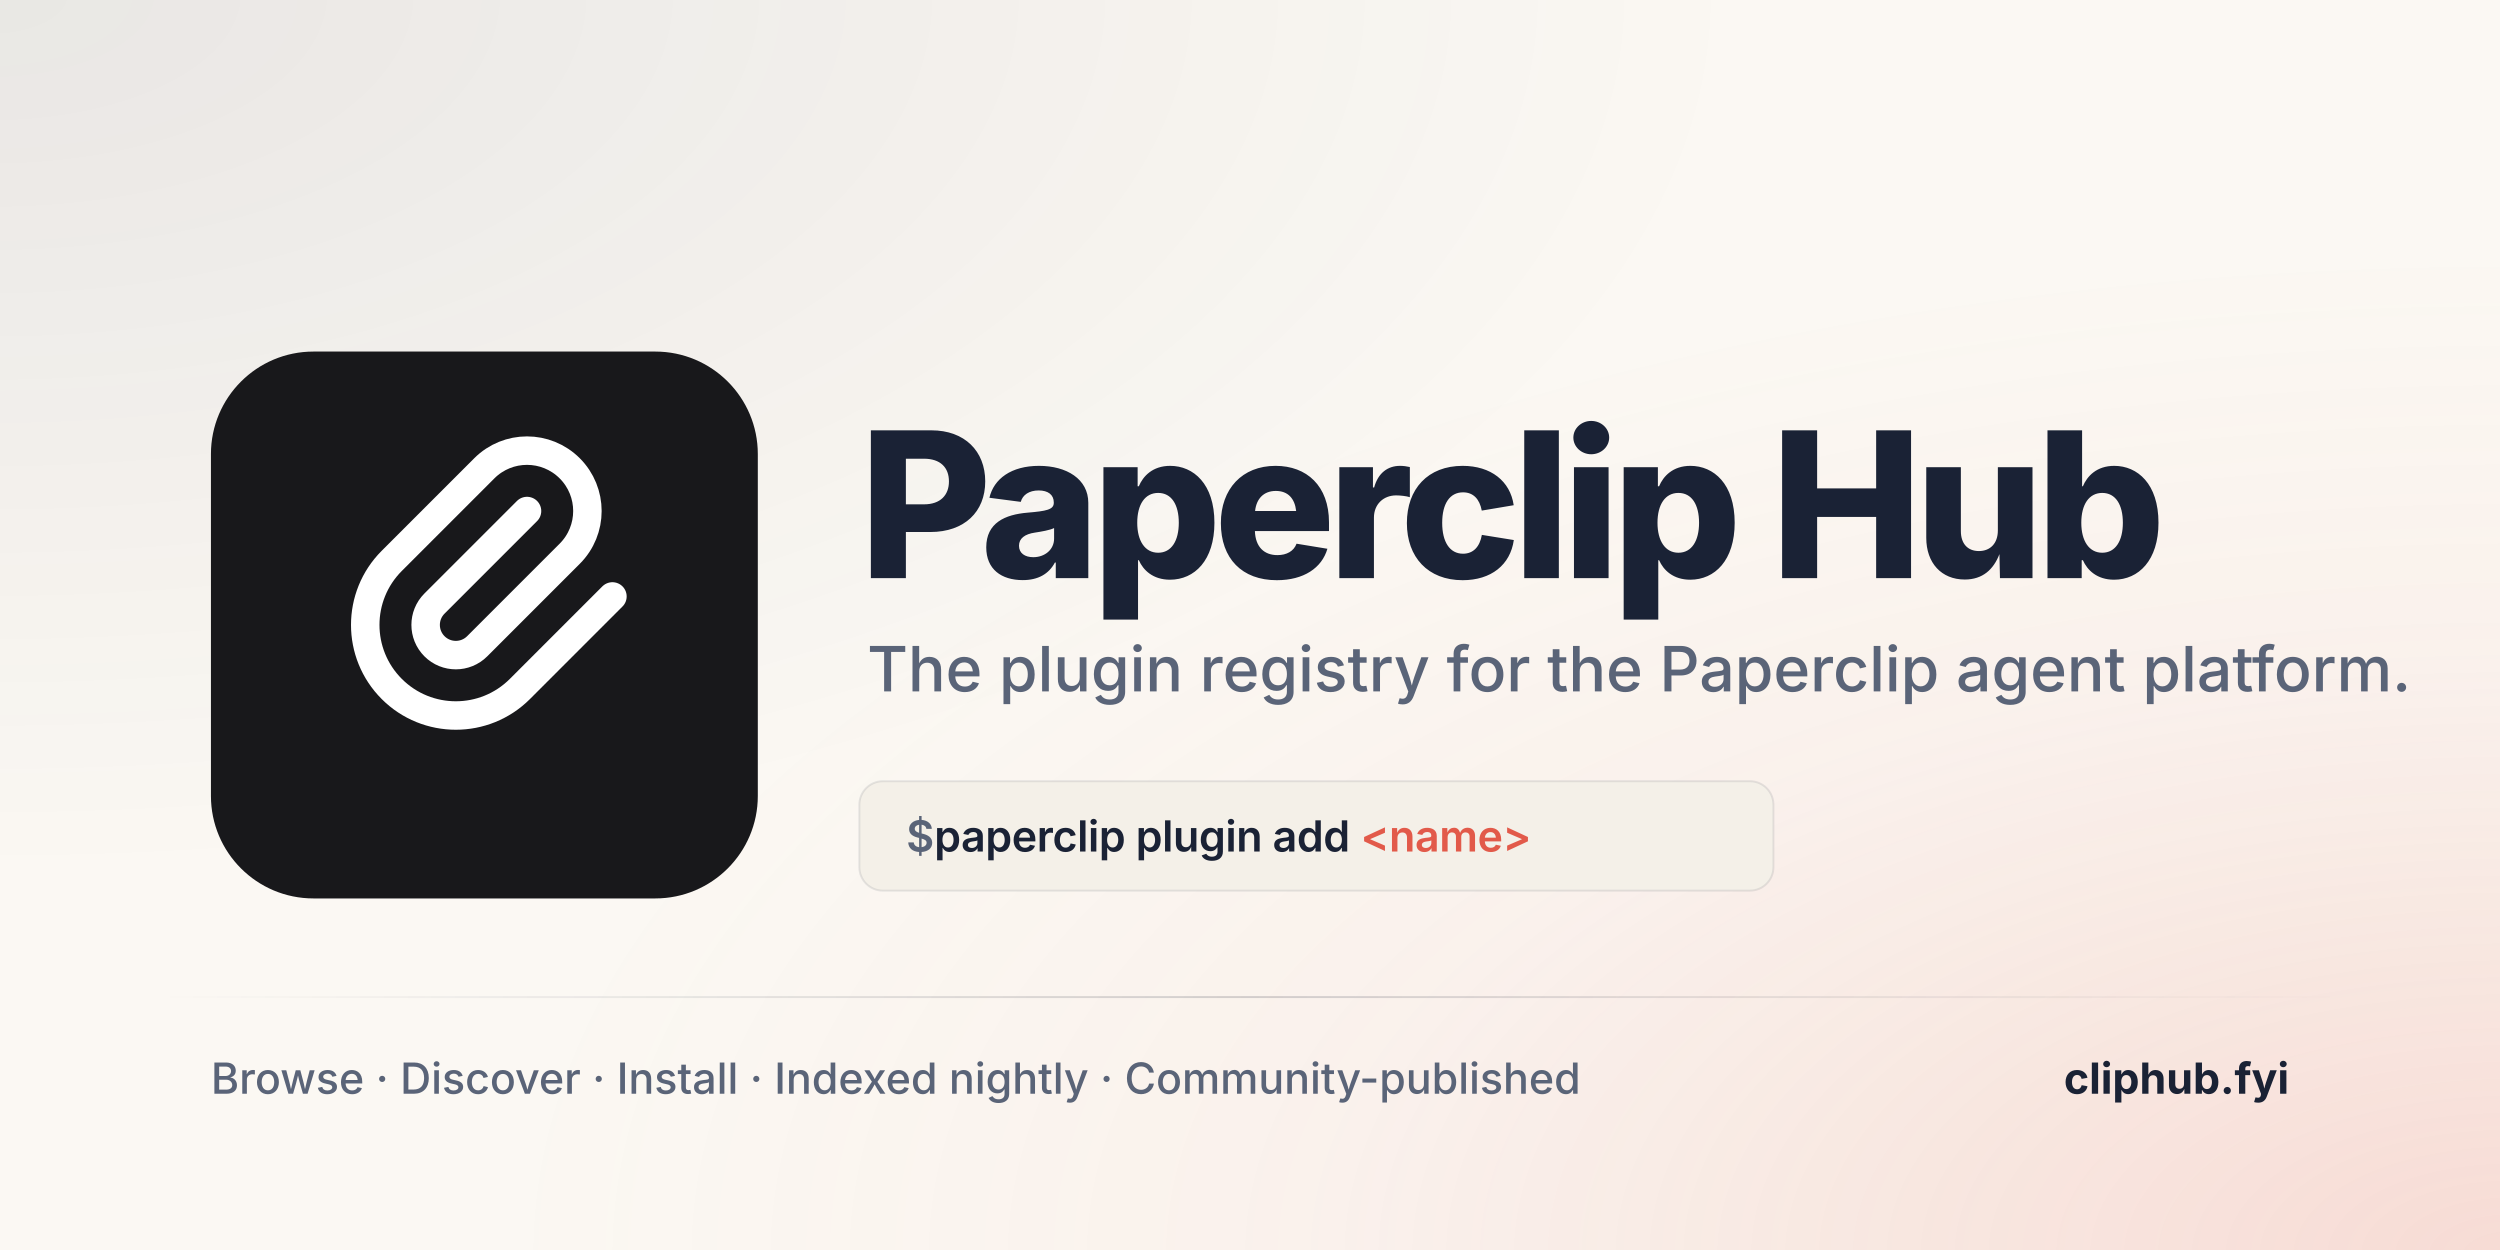
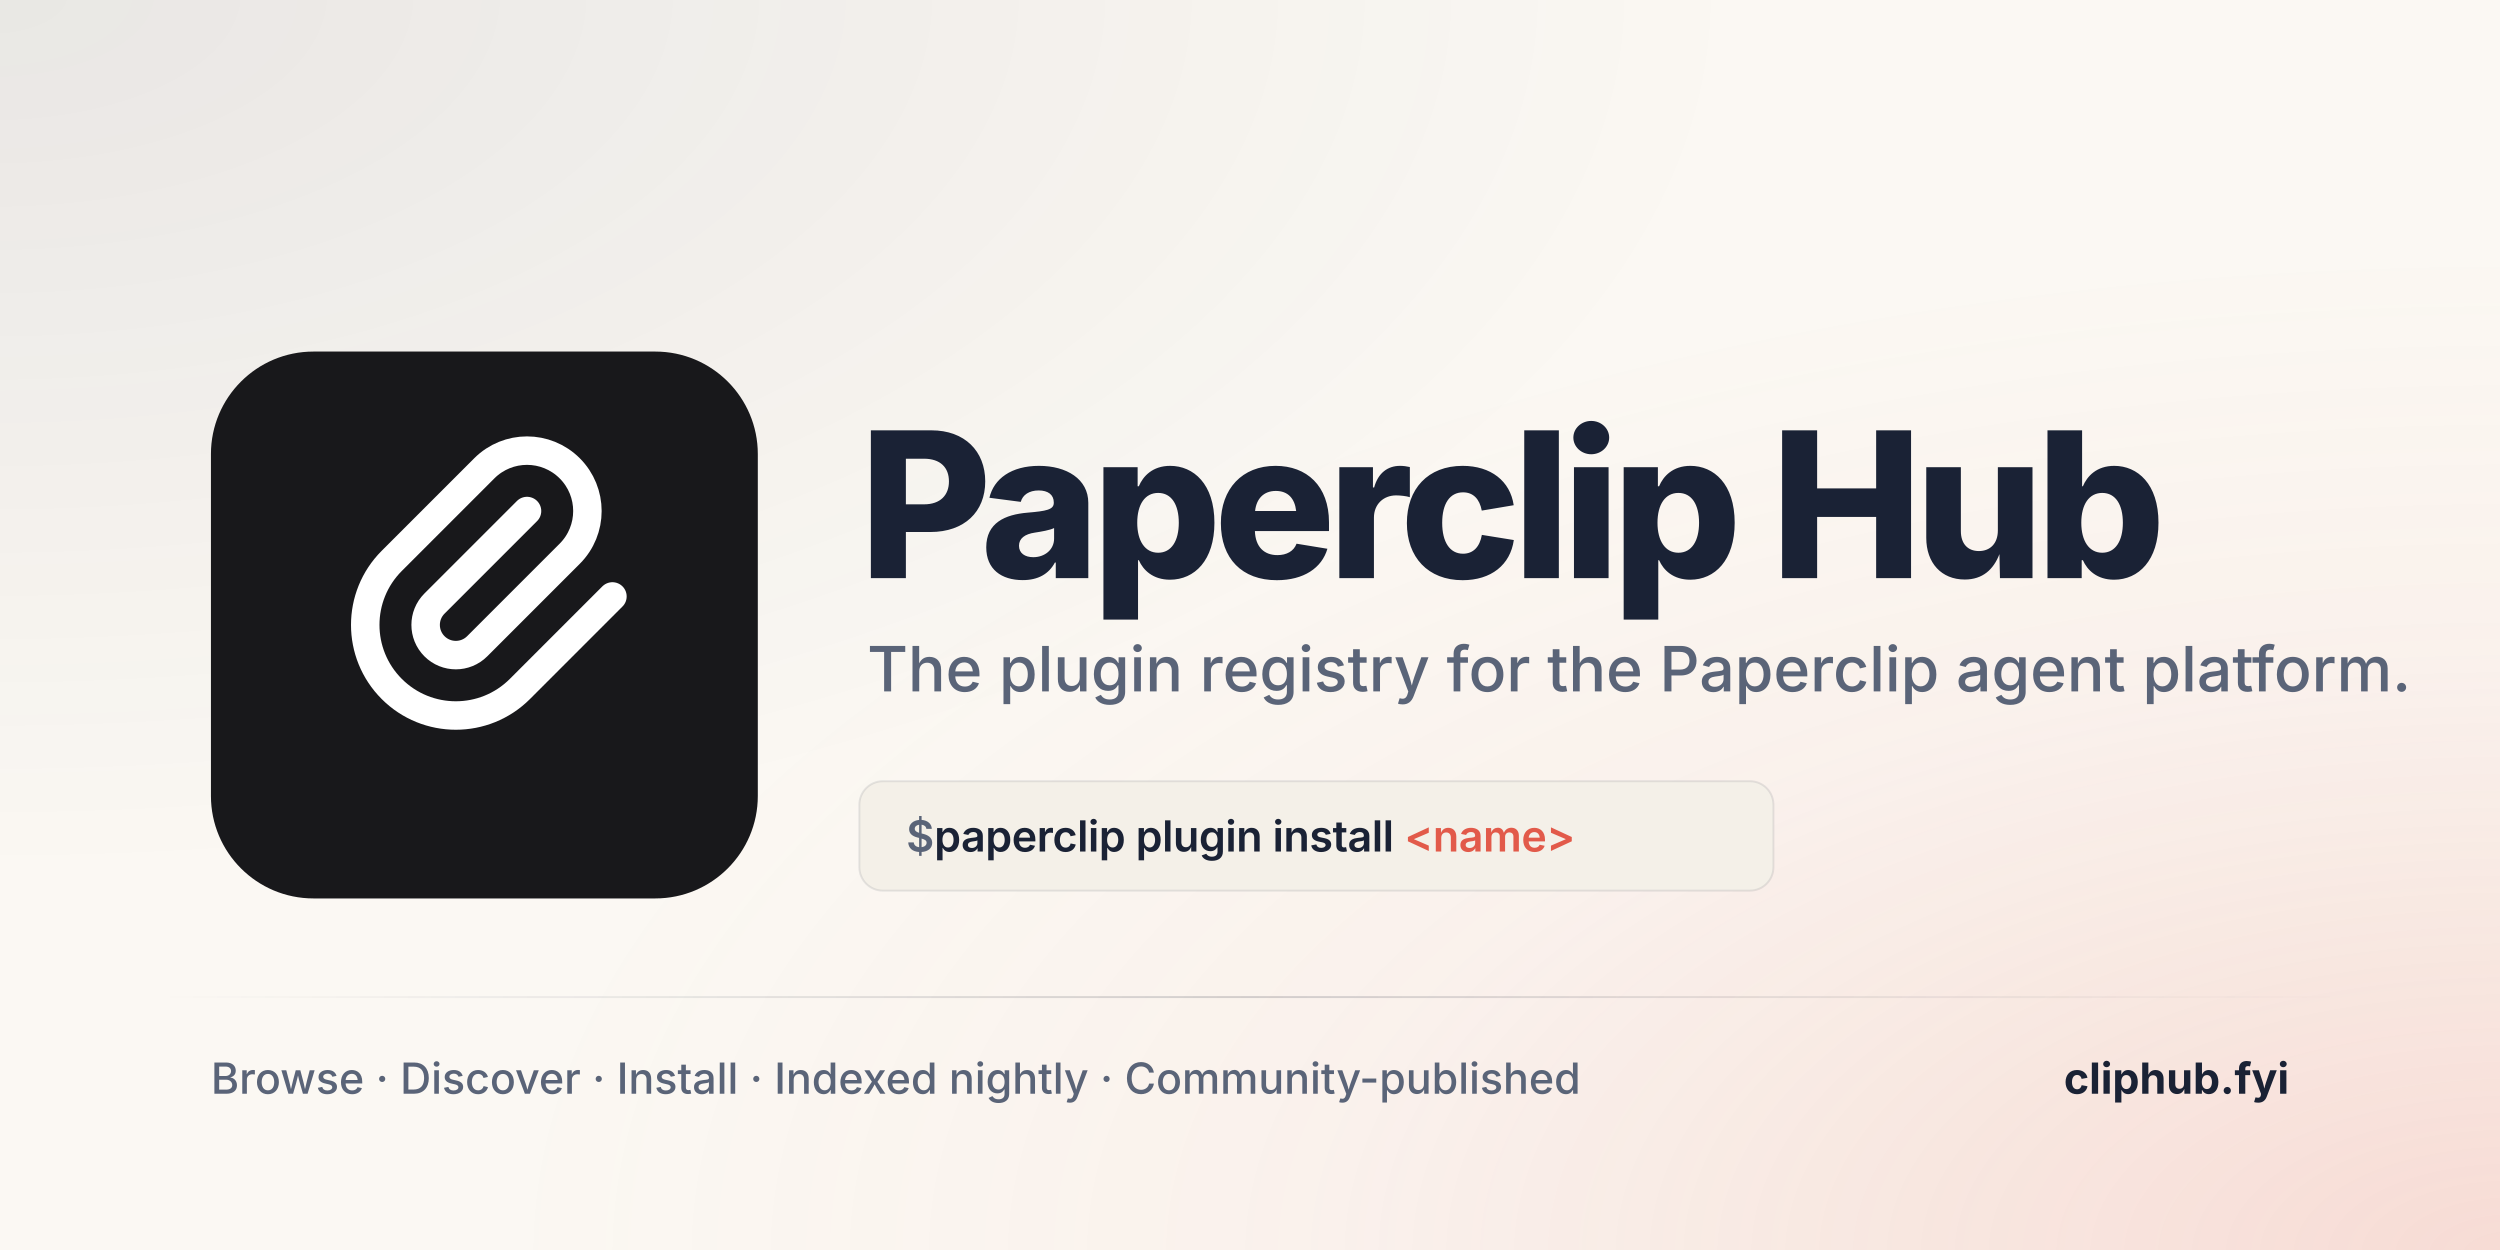
<svg xmlns="http://www.w3.org/2000/svg" width="1280" height="640" viewBox="0 0 1280 640">
  <defs>
    <radialGradient id="g1" cx="100%" cy="100%" r="80%">
      <stop offset="0%" stop-color="#e25a4a" stop-opacity="0.18" />
      <stop offset="60%" stop-color="#e25a4a" stop-opacity="0.04" />
      <stop offset="100%" stop-color="#e25a4a" stop-opacity="0" />
    </radialGradient>
    <radialGradient id="g2" cx="0%" cy="0%" r="70%">
      <stop offset="0%" stop-color="#1a2235" stop-opacity="0.08" />
      <stop offset="100%" stop-color="#1a2235" stop-opacity="0" />
    </radialGradient>
    <linearGradient id="rule" x1="0" y1="0" x2="1" y2="0">
      <stop offset="0%" stop-color="#1a2235" stop-opacity="0" />
      <stop offset="50%" stop-color="#1a2235" stop-opacity="0.18" />
      <stop offset="100%" stop-color="#1a2235" stop-opacity="0" />
    </linearGradient>
  </defs>
  <rect width="100%" height="100%" fill="#fbf8f3" />
  <rect width="100%" height="100%" fill="url(#g1)" />
  <rect width="100%" height="100%" fill="url(#g2)" />
  <g transform="translate(108, 180)">
    <rect width="280" height="280" rx="52.5" fill="#18181b" />
    <g transform="translate(52.5, 30.625) scale(7.28875)">
      <path d="M15 7l-6.5 6.5a1.5 1.5 0 0 0 3 3l6.5 -6.5a3 3 0 0 0 -6 -6l-6.5 6.5a4.5 4.5 0 0 0 9 9l6.5 -6.5" stroke="#ffffff" stroke-width="2" stroke-linecap="round" stroke-linejoin="round" fill="none" />
    </g>
  </g>
  <text x="440" y="296" font-family="Inter" font-size="104" font-weight="800" fill="#1a2235" letter-spacing="-4">Paperclip Hub</text>
  <text x="444" y="354" font-family="Inter" font-size="32" font-weight="500" fill="#5a6478">The plugin registry for the Paperclip agent platform.</text>
  <g transform="translate(440, 400)">
    <rect width="468" height="56" rx="12" fill="#f4f0e8" stroke="#1a2235" stroke-opacity="0.10" />
    <text x="24" y="36" font-family="Inter" font-size="22" font-weight="600" fill="#1a2235" letter-spacing="-0.2">
-       <tspan fill="#5a6478">$ </tspan>paperclip plugin add <tspan fill="#e25a4a">&lt;name&gt;</tspan>
+       <tspan fill="#5a6478">$ </tspan>paperclip plugin install <tspan fill="#e25a4a">&lt;name&gt;</tspan>
    </text>
  </g>
  <rect x="80" y="510" width="1120" height="1" fill="url(#rule)" />
  <text x="108" y="560" font-family="Inter" font-size="22" font-weight="500" fill="#5a6478">Browse · Discover · Install · Indexed nightly · Community-published</text>
  <text x="1172" y="560" text-anchor="end" font-family="Inter" font-size="22" font-weight="700" fill="#1a2235">cliphub.fyi</text>
</svg>
